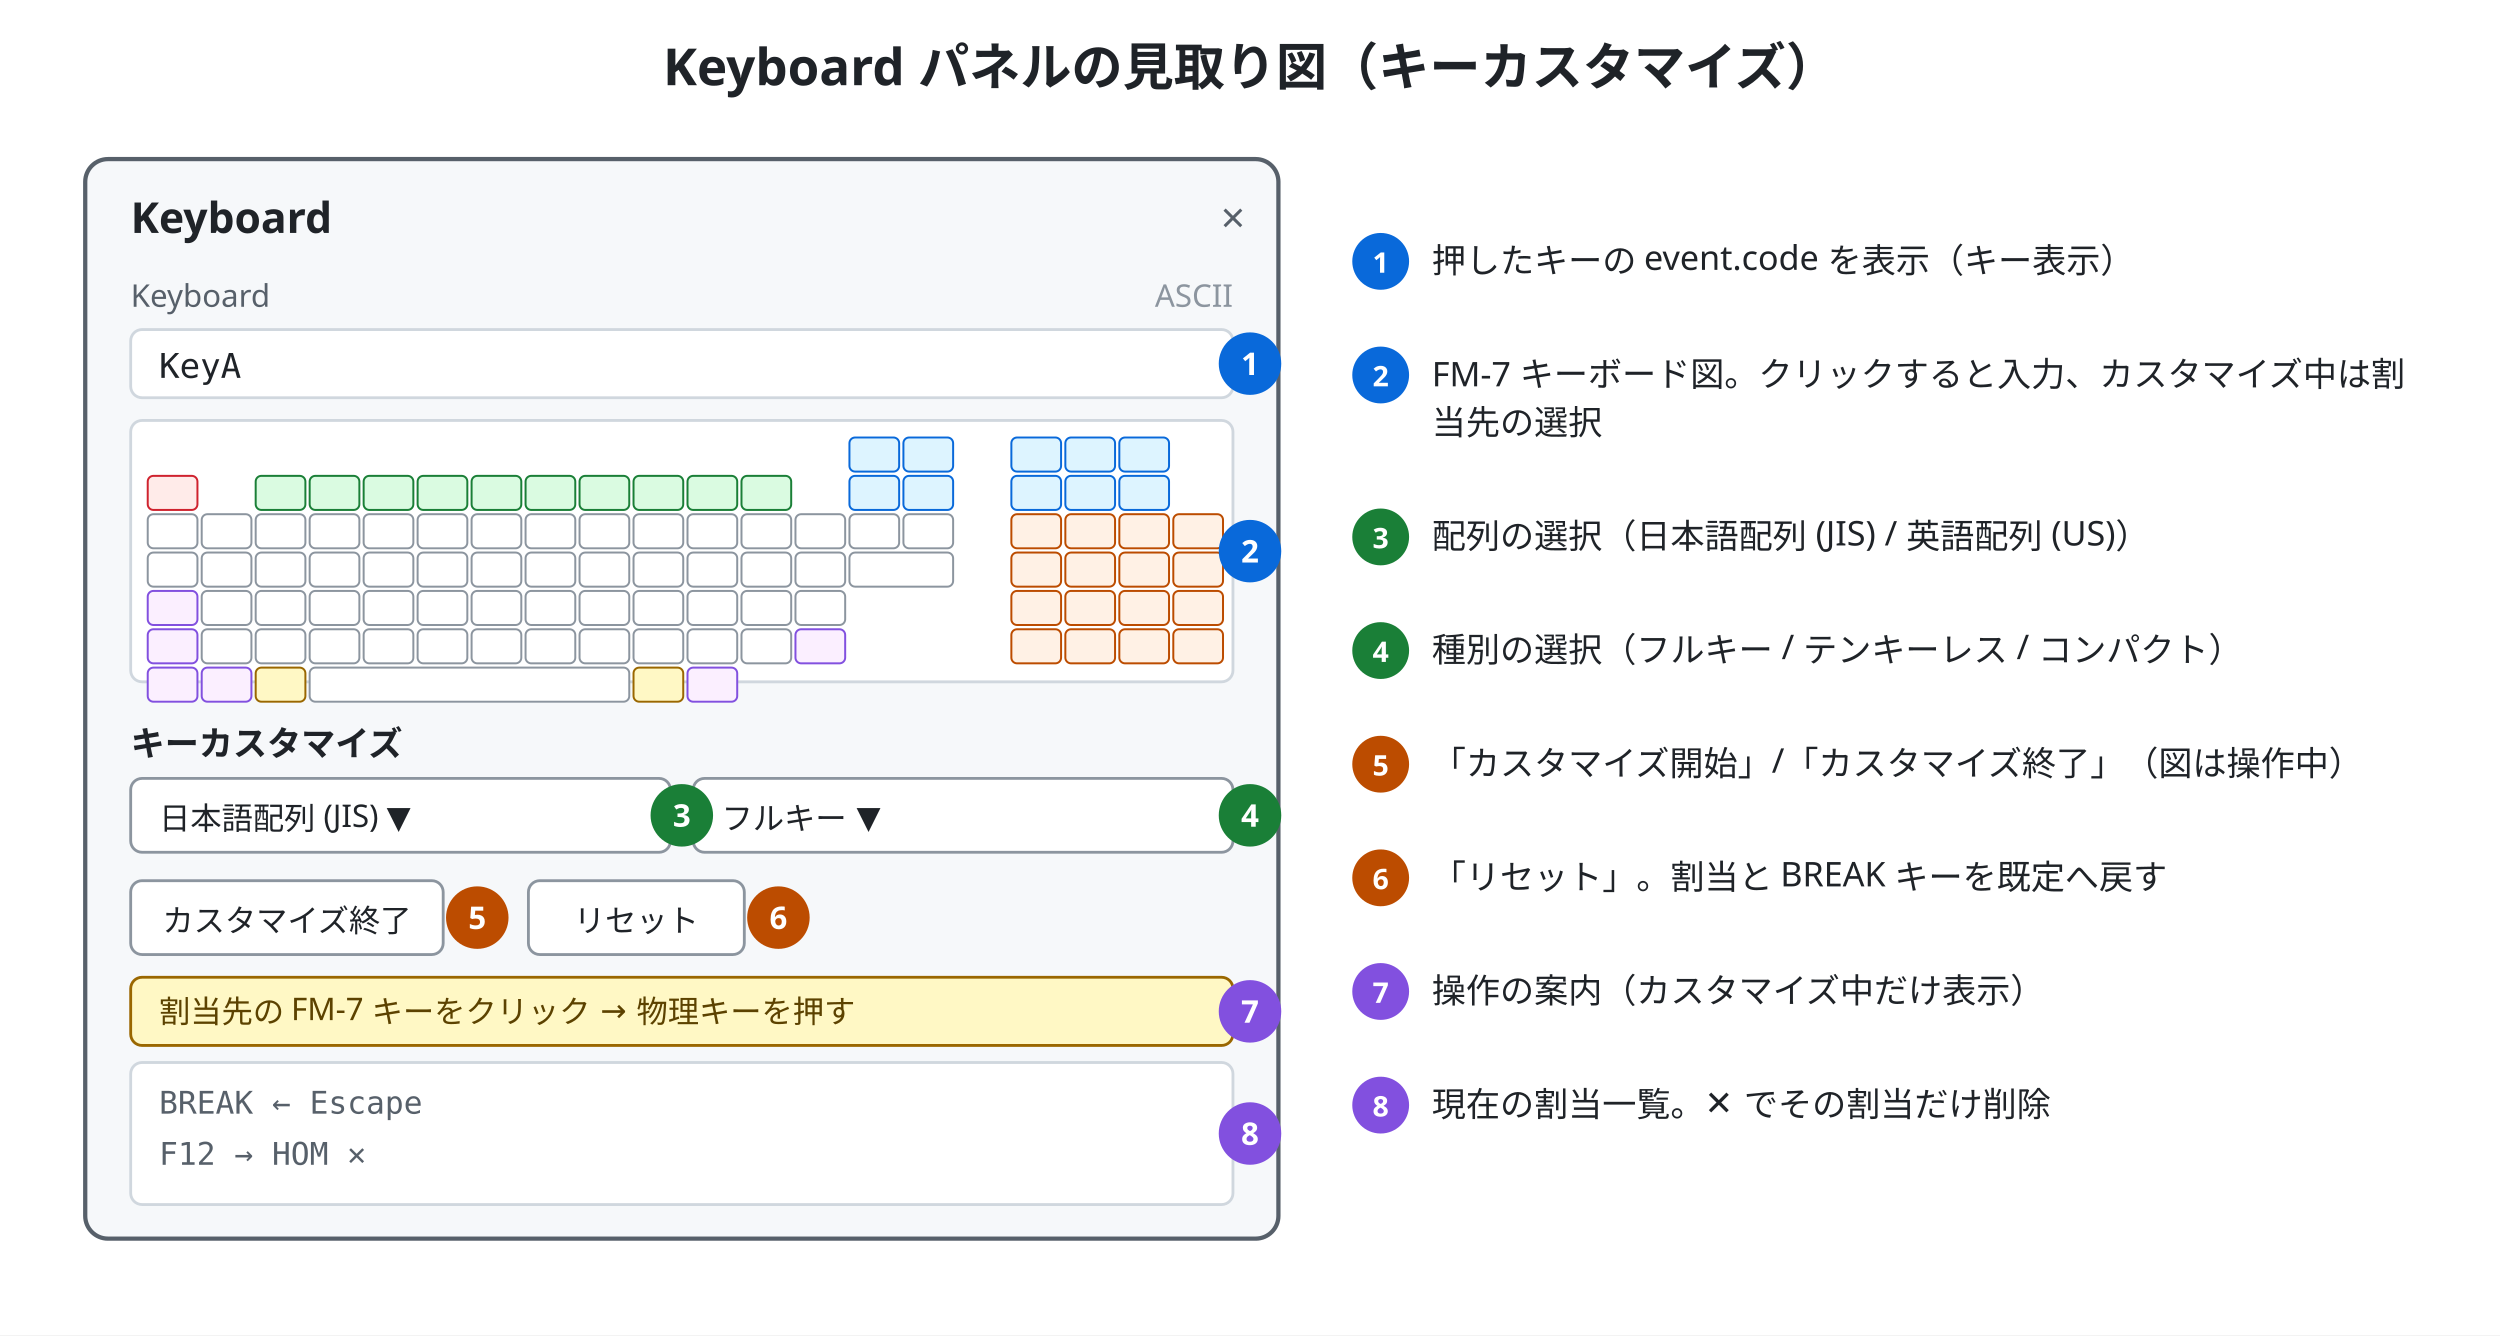
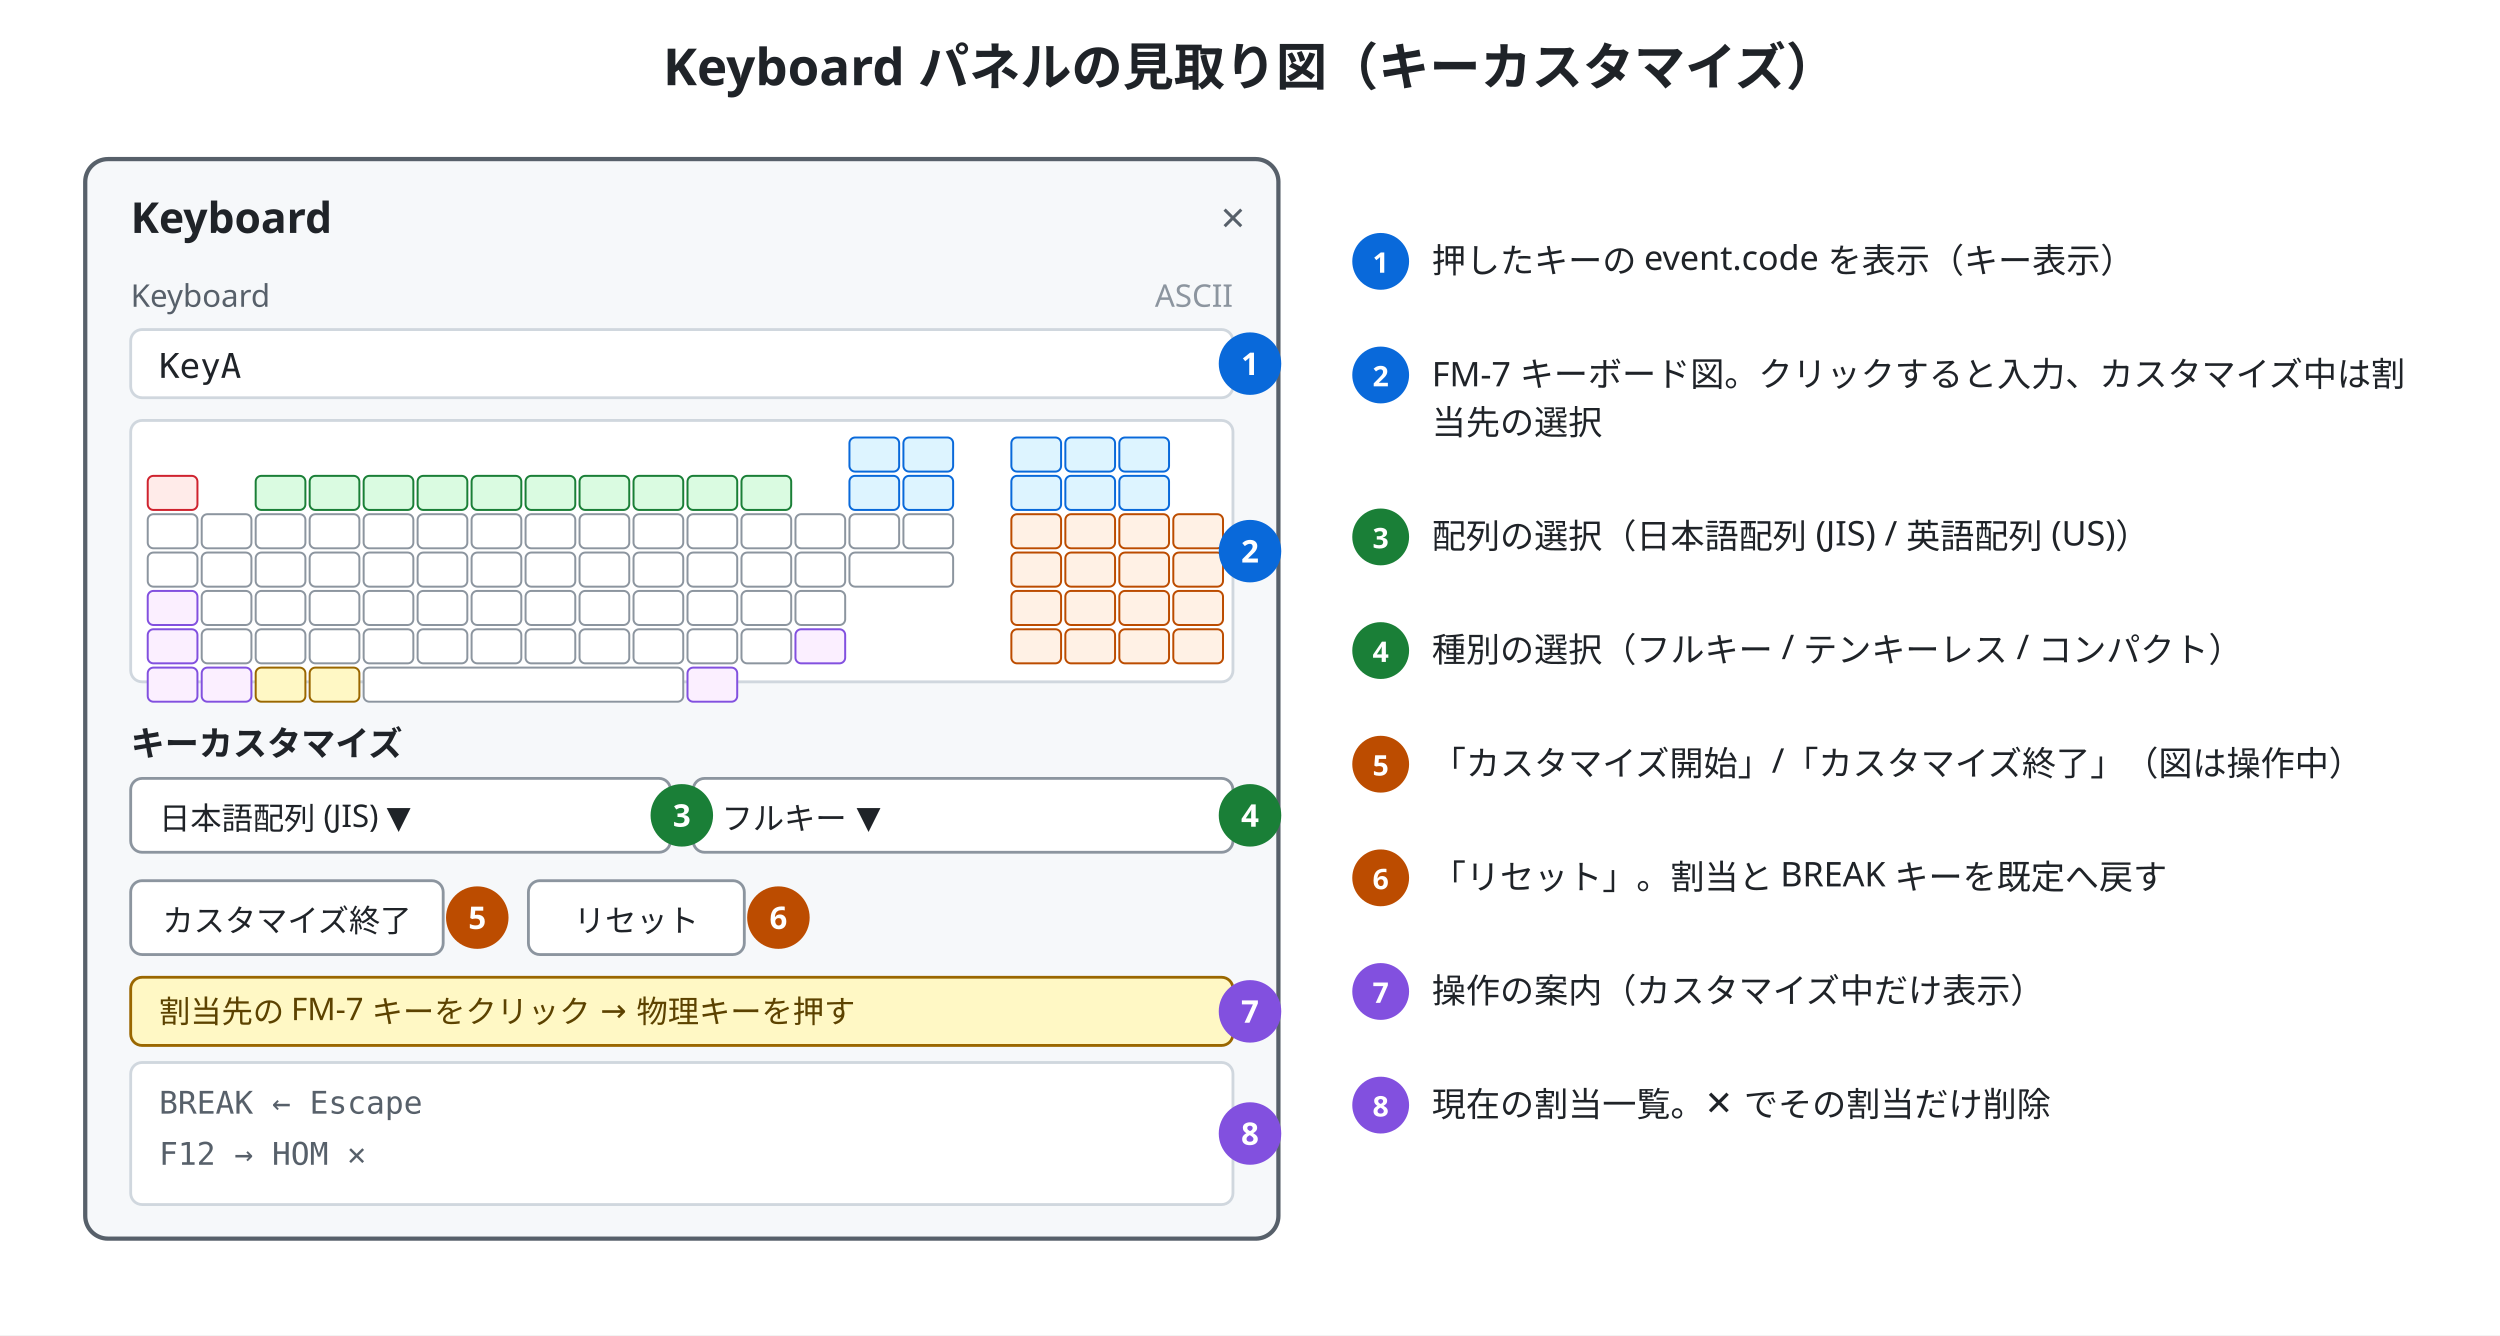
<svg xmlns="http://www.w3.org/2000/svg" viewBox="0 0 880 470" width="880" height="470">
  <defs>
    <marker id="ah" markerWidth="10" markerHeight="10" refX="8" refY="4" orient="auto" markerUnits="userSpaceOnUse">
      <path d="M0,0 L8,4 L0,8 z" fill="#57606a" />
    </marker>
  </defs>
  <rect x="0" y="0" width="880" height="470" rx="0" fill="#ffffff" stroke="none" stroke-width="1" />
  <text x="440" y="30" font-family="sans-serif" font-size="18" fill="#1f2328" text-anchor="middle" font-weight="bold">Keyboard パネルの見取り図（キーカスタマイズ）</text>
  <rect x="30" y="56" width="420" height="380" rx="8" fill="#f6f8fa" stroke="#57606a" stroke-width="1.5" />
  <text x="46" y="82" font-family="sans-serif" font-size="15" fill="#1f2328" text-anchor="start" font-weight="bold">Keyboard</text>
  <text x="434" y="82" font-family="sans-serif" font-size="15" fill="#57606a" text-anchor="middle">×</text>
  <text x="46" y="108" font-family="sans-serif" font-size="11" fill="#57606a" text-anchor="start">Keyboard</text>
  <text x="434" y="108" font-family="sans-serif" font-size="11" fill="#8c959f" text-anchor="end">ASCII</text>
  <rect x="46" y="116" width="388" height="24" rx="4" fill="#ffffff" stroke="#d0d7de" stroke-width="1" />
  <text x="56" y="133" font-family="monospace" font-size="12" fill="#1f2328" text-anchor="start">KeyA</text>
  <rect x="46" y="148" width="388" height="92" rx="4" fill="#ffffff" stroke="#d0d7de" stroke-width="1" />
  <rect x="299" y="154" width="17.5" height="12" rx="2" fill="#ddf4ff" stroke="#0969da" stroke-width="0.7" />
  <rect x="318" y="154" width="17.5" height="12" rx="2" fill="#ddf4ff" stroke="#0969da" stroke-width="0.7" />
  <rect x="356" y="154" width="17.5" height="12" rx="2" fill="#ddf4ff" stroke="#0969da" stroke-width="0.7" />
  <rect x="375" y="154" width="17.5" height="12" rx="2" fill="#ddf4ff" stroke="#0969da" stroke-width="0.7" />
  <rect x="394" y="154" width="17.5" height="12" rx="2" fill="#ddf4ff" stroke="#0969da" stroke-width="0.7" />
  <rect x="52" y="167.5" width="17.5" height="12" rx="2" fill="#ffebe9" stroke="#cf222e" stroke-width="0.7" />
  <rect x="90" y="167.5" width="17.5" height="12" rx="2" fill="#dafbe1" stroke="#1a7f37" stroke-width="0.7" />
  <rect x="109" y="167.5" width="17.5" height="12" rx="2" fill="#dafbe1" stroke="#1a7f37" stroke-width="0.7" />
  <rect x="128" y="167.5" width="17.5" height="12" rx="2" fill="#dafbe1" stroke="#1a7f37" stroke-width="0.7" />
  <rect x="147" y="167.5" width="17.5" height="12" rx="2" fill="#dafbe1" stroke="#1a7f37" stroke-width="0.7" />
  <rect x="166" y="167.5" width="17.5" height="12" rx="2" fill="#dafbe1" stroke="#1a7f37" stroke-width="0.7" />
  <rect x="185" y="167.5" width="17.5" height="12" rx="2" fill="#dafbe1" stroke="#1a7f37" stroke-width="0.7" />
  <rect x="204" y="167.5" width="17.5" height="12" rx="2" fill="#dafbe1" stroke="#1a7f37" stroke-width="0.7" />
  <rect x="223" y="167.5" width="17.5" height="12" rx="2" fill="#dafbe1" stroke="#1a7f37" stroke-width="0.7" />
  <rect x="242" y="167.5" width="17.5" height="12" rx="2" fill="#dafbe1" stroke="#1a7f37" stroke-width="0.7" />
  <rect x="261" y="167.5" width="17.5" height="12" rx="2" fill="#dafbe1" stroke="#1a7f37" stroke-width="0.7" />
  <rect x="299" y="167.5" width="17.5" height="12" rx="2" fill="#ddf4ff" stroke="#0969da" stroke-width="0.7" />
  <rect x="318" y="167.5" width="17.5" height="12" rx="2" fill="#ddf4ff" stroke="#0969da" stroke-width="0.7" />
  <rect x="356" y="167.5" width="17.5" height="12" rx="2" fill="#ddf4ff" stroke="#0969da" stroke-width="0.7" />
  <rect x="375" y="167.5" width="17.5" height="12" rx="2" fill="#ddf4ff" stroke="#0969da" stroke-width="0.7" />
  <rect x="394" y="167.5" width="17.5" height="12" rx="2" fill="#ddf4ff" stroke="#0969da" stroke-width="0.7" />
  <rect x="52" y="181" width="17.5" height="12" rx="2" fill="#ffffff" stroke="#8c959f" stroke-width="0.7" />
  <rect x="71" y="181" width="17.5" height="12" rx="2" fill="#ffffff" stroke="#8c959f" stroke-width="0.7" />
  <rect x="90" y="181" width="17.5" height="12" rx="2" fill="#ffffff" stroke="#8c959f" stroke-width="0.7" />
  <rect x="109" y="181" width="17.5" height="12" rx="2" fill="#ffffff" stroke="#8c959f" stroke-width="0.7" />
  <rect x="128" y="181" width="17.5" height="12" rx="2" fill="#ffffff" stroke="#8c959f" stroke-width="0.7" />
  <rect x="147" y="181" width="17.5" height="12" rx="2" fill="#ffffff" stroke="#8c959f" stroke-width="0.7" />
  <rect x="166" y="181" width="17.5" height="12" rx="2" fill="#ffffff" stroke="#8c959f" stroke-width="0.7" />
  <rect x="185" y="181" width="17.5" height="12" rx="2" fill="#ffffff" stroke="#8c959f" stroke-width="0.7" />
  <rect x="204" y="181" width="17.5" height="12" rx="2" fill="#ffffff" stroke="#8c959f" stroke-width="0.7" />
  <rect x="223" y="181" width="17.5" height="12" rx="2" fill="#ffffff" stroke="#8c959f" stroke-width="0.7" />
  <rect x="242" y="181" width="17.5" height="12" rx="2" fill="#ffffff" stroke="#8c959f" stroke-width="0.7" />
  <rect x="261" y="181" width="17.5" height="12" rx="2" fill="#ffffff" stroke="#8c959f" stroke-width="0.7" />
  <rect x="280" y="181" width="17.5" height="12" rx="2" fill="#ffffff" stroke="#8c959f" stroke-width="0.7" />
  <rect x="299" y="181" width="17.5" height="12" rx="2" fill="#ffffff" stroke="#8c959f" stroke-width="0.7" />
  <rect x="318" y="181" width="17.5" height="12" rx="2" fill="#ffffff" stroke="#8c959f" stroke-width="0.7" />
  <rect x="356" y="181" width="17.5" height="12" rx="2" fill="#fff1e5" stroke="#bc4c00" stroke-width="0.7" />
  <rect x="375" y="181" width="17.5" height="12" rx="2" fill="#fff1e5" stroke="#bc4c00" stroke-width="0.7" />
  <rect x="394" y="181" width="17.5" height="12" rx="2" fill="#fff1e5" stroke="#bc4c00" stroke-width="0.7" />
  <rect x="413" y="181" width="17.5" height="12" rx="2" fill="#fff1e5" stroke="#bc4c00" stroke-width="0.7" />
  <rect x="52" y="194.5" width="17.5" height="12" rx="2" fill="#ffffff" stroke="#8c959f" stroke-width="0.7" />
  <rect x="71" y="194.5" width="17.5" height="12" rx="2" fill="#ffffff" stroke="#8c959f" stroke-width="0.7" />
  <rect x="90" y="194.5" width="17.5" height="12" rx="2" fill="#ffffff" stroke="#8c959f" stroke-width="0.7" />
  <rect x="109" y="194.5" width="17.5" height="12" rx="2" fill="#ffffff" stroke="#8c959f" stroke-width="0.7" />
  <rect x="128" y="194.5" width="17.5" height="12" rx="2" fill="#ffffff" stroke="#8c959f" stroke-width="0.7" />
  <rect x="147" y="194.5" width="17.5" height="12" rx="2" fill="#ffffff" stroke="#8c959f" stroke-width="0.7" />
  <rect x="166" y="194.5" width="17.5" height="12" rx="2" fill="#ffffff" stroke="#8c959f" stroke-width="0.7" />
  <rect x="185" y="194.5" width="17.5" height="12" rx="2" fill="#ffffff" stroke="#8c959f" stroke-width="0.7" />
  <rect x="204" y="194.5" width="17.5" height="12" rx="2" fill="#ffffff" stroke="#8c959f" stroke-width="0.7" />
  <rect x="223" y="194.5" width="17.5" height="12" rx="2" fill="#ffffff" stroke="#8c959f" stroke-width="0.7" />
  <rect x="242" y="194.5" width="17.5" height="12" rx="2" fill="#ffffff" stroke="#8c959f" stroke-width="0.7" />
  <rect x="261" y="194.5" width="17.5" height="12" rx="2" fill="#ffffff" stroke="#8c959f" stroke-width="0.7" />
  <rect x="280" y="194.5" width="17.5" height="12" rx="2" fill="#ffffff" stroke="#8c959f" stroke-width="0.7" />
  <rect x="299" y="194.5" width="36.5" height="12" rx="2" fill="#ffffff" stroke="#8c959f" stroke-width="0.7" />
  <rect x="356" y="194.5" width="17.5" height="12" rx="2" fill="#fff1e5" stroke="#bc4c00" stroke-width="0.7" />
  <rect x="375" y="194.5" width="17.5" height="12" rx="2" fill="#fff1e5" stroke="#bc4c00" stroke-width="0.7" />
  <rect x="394" y="194.5" width="17.5" height="12" rx="2" fill="#fff1e5" stroke="#bc4c00" stroke-width="0.7" />
  <rect x="413" y="194.5" width="17.5" height="12" rx="2" fill="#fff1e5" stroke="#bc4c00" stroke-width="0.7" />
  <rect x="52" y="208" width="17.5" height="12" rx="2" fill="#fbefff" stroke="#8250df" stroke-width="0.7" />
  <rect x="71" y="208" width="17.5" height="12" rx="2" fill="#ffffff" stroke="#8c959f" stroke-width="0.7" />
  <rect x="90" y="208" width="17.5" height="12" rx="2" fill="#ffffff" stroke="#8c959f" stroke-width="0.7" />
  <rect x="109" y="208" width="17.5" height="12" rx="2" fill="#ffffff" stroke="#8c959f" stroke-width="0.7" />
  <rect x="128" y="208" width="17.5" height="12" rx="2" fill="#ffffff" stroke="#8c959f" stroke-width="0.7" />
  <rect x="147" y="208" width="17.5" height="12" rx="2" fill="#ffffff" stroke="#8c959f" stroke-width="0.7" />
  <rect x="166" y="208" width="17.5" height="12" rx="2" fill="#ffffff" stroke="#8c959f" stroke-width="0.7" />
  <rect x="185" y="208" width="17.5" height="12" rx="2" fill="#ffffff" stroke="#8c959f" stroke-width="0.7" />
  <rect x="204" y="208" width="17.5" height="12" rx="2" fill="#ffffff" stroke="#8c959f" stroke-width="0.7" />
  <rect x="223" y="208" width="17.5" height="12" rx="2" fill="#ffffff" stroke="#8c959f" stroke-width="0.7" />
  <rect x="242" y="208" width="17.5" height="12" rx="2" fill="#ffffff" stroke="#8c959f" stroke-width="0.7" />
  <rect x="261" y="208" width="17.5" height="12" rx="2" fill="#ffffff" stroke="#8c959f" stroke-width="0.7" />
  <rect x="280" y="208" width="17.5" height="12" rx="2" fill="#ffffff" stroke="#8c959f" stroke-width="0.7" />
  <rect x="356" y="208" width="17.5" height="12" rx="2" fill="#fff1e5" stroke="#bc4c00" stroke-width="0.7" />
  <rect x="375" y="208" width="17.5" height="12" rx="2" fill="#fff1e5" stroke="#bc4c00" stroke-width="0.7" />
  <rect x="394" y="208" width="17.5" height="12" rx="2" fill="#fff1e5" stroke="#bc4c00" stroke-width="0.7" />
  <rect x="413" y="208" width="17.5" height="12" rx="2" fill="#fff1e5" stroke="#bc4c00" stroke-width="0.7" />
  <rect x="52" y="221.5" width="17.5" height="12" rx="2" fill="#fbefff" stroke="#8250df" stroke-width="0.7" />
  <rect x="71" y="221.5" width="17.5" height="12" rx="2" fill="#ffffff" stroke="#8c959f" stroke-width="0.7" />
  <rect x="90" y="221.5" width="17.5" height="12" rx="2" fill="#ffffff" stroke="#8c959f" stroke-width="0.7" />
  <rect x="109" y="221.5" width="17.5" height="12" rx="2" fill="#ffffff" stroke="#8c959f" stroke-width="0.7" />
  <rect x="128" y="221.5" width="17.5" height="12" rx="2" fill="#ffffff" stroke="#8c959f" stroke-width="0.7" />
  <rect x="147" y="221.5" width="17.5" height="12" rx="2" fill="#ffffff" stroke="#8c959f" stroke-width="0.7" />
  <rect x="166" y="221.5" width="17.5" height="12" rx="2" fill="#ffffff" stroke="#8c959f" stroke-width="0.7" />
  <rect x="185" y="221.5" width="17.5" height="12" rx="2" fill="#ffffff" stroke="#8c959f" stroke-width="0.7" />
  <rect x="204" y="221.5" width="17.5" height="12" rx="2" fill="#ffffff" stroke="#8c959f" stroke-width="0.7" />
  <rect x="223" y="221.5" width="17.5" height="12" rx="2" fill="#ffffff" stroke="#8c959f" stroke-width="0.7" />
  <rect x="242" y="221.5" width="17.5" height="12" rx="2" fill="#ffffff" stroke="#8c959f" stroke-width="0.7" />
  <rect x="261" y="221.5" width="17.5" height="12" rx="2" fill="#ffffff" stroke="#8c959f" stroke-width="0.7" />
  <rect x="280" y="221.5" width="17.5" height="12" rx="2" fill="#fbefff" stroke="#8250df" stroke-width="0.7" />
  <rect x="356" y="221.5" width="17.5" height="12" rx="2" fill="#fff1e5" stroke="#bc4c00" stroke-width="0.7" />
  <rect x="375" y="221.5" width="17.5" height="12" rx="2" fill="#fff1e5" stroke="#bc4c00" stroke-width="0.7" />
  <rect x="394" y="221.5" width="17.5" height="12" rx="2" fill="#fff1e5" stroke="#bc4c00" stroke-width="0.7" />
  <rect x="413" y="221.5" width="17.5" height="12" rx="2" fill="#fff1e5" stroke="#bc4c00" stroke-width="0.7" />
  <rect x="52" y="235" width="17.5" height="12" rx="2" fill="#fbefff" stroke="#8250df" stroke-width="0.7" />
  <rect x="71" y="235" width="17.5" height="12" rx="2" fill="#fbefff" stroke="#8250df" stroke-width="0.7" />
  <rect x="90" y="235" width="17.5" height="12" rx="2" fill="#fff8c5" stroke="#9a6700" stroke-width="0.7" />
-   <rect x="109" y="235" width="112.5" height="12" rx="2" fill="#ffffff" stroke="#8c959f" stroke-width="0.7" />
-   <rect x="223" y="235" width="17.5" height="12" rx="2" fill="#fff8c5" stroke="#9a6700" stroke-width="0.7" />
+   <rect x="109" y="235" width="17.5" height="12" rx="2" fill="#fff8c5" stroke="#9a6700" stroke-width="0.7" />
+   <rect x="128" y="235" width="112.5" height="12" rx="2" fill="#ffffff" stroke="#8c959f" stroke-width="0.7" />
  <rect x="242" y="235" width="17.5" height="12" rx="2" fill="#fbefff" stroke="#8250df" stroke-width="0.7" />
  <text x="46" y="266" font-family="sans-serif" font-size="12" fill="#1f2328" text-anchor="start" font-weight="bold">キーカスタマイズ</text>
  <rect x="46" y="274" width="190" height="26" rx="4" fill="#ffffff" stroke="#8c959f" stroke-width="1" />
  <text x="56" y="292" font-family="sans-serif" font-size="11" fill="#1f2328" text-anchor="start">日本語配列 (JIS)   ▼</text>
  <rect x="244" y="274" width="190" height="26" rx="4" fill="#ffffff" stroke="#8c959f" stroke-width="1" />
  <text x="254" y="292" font-family="sans-serif" font-size="11" fill="#1f2328" text-anchor="start">フルキー   ▼</text>
  <rect x="46" y="310" width="110" height="26" rx="4" fill="#ffffff" stroke="#8c959f" stroke-width="1" />
  <text x="101" y="328" font-family="sans-serif" font-size="11" fill="#1f2328" text-anchor="middle">カスタマイズ終了</text>
  <rect x="186" y="310" width="76" height="26" rx="4" fill="#ffffff" stroke="#8c959f" stroke-width="1" />
  <text x="224" y="328" font-family="sans-serif" font-size="11" fill="#1f2328" text-anchor="middle">リセット</text>
  <rect x="46" y="344" width="388" height="24" rx="4" fill="#fff8c5" stroke="#9a6700" stroke-width="1" />
  <text x="56" y="360" font-family="sans-serif" font-size="11" fill="#5c4200" text-anchor="start">割当先の FM-7 キーをクリック → 物理キーを押す</text>
  <rect x="46" y="374" width="388" height="50" rx="4" fill="#ffffff" stroke="#d0d7de" stroke-width="1" />
  <text x="56" y="392" font-family="monospace" font-size="11" fill="#57606a" text-anchor="start">BREAK ← Escape</text>
  <text x="56" y="410" font-family="monospace" font-size="11" fill="#57606a" text-anchor="start">F12 → HOM     ✕</text>
  <circle cx="440" cy="128" r="11" fill="#0969da" />
  <text x="440" y="132" font-family="sans-serif" font-size="11" fill="#ffffff" text-anchor="middle" font-weight="bold">1</text>
  <circle cx="440" cy="194" r="11" fill="#0969da" />
  <text x="440" y="198" font-family="sans-serif" font-size="11" fill="#ffffff" text-anchor="middle" font-weight="bold">2</text>
  <circle cx="240" cy="287" r="11" fill="#1a7f37" />
  <text x="240" y="291" font-family="sans-serif" font-size="11" fill="#ffffff" text-anchor="middle" font-weight="bold">3</text>
  <circle cx="440" cy="287" r="11" fill="#1a7f37" />
  <text x="440" y="291" font-family="sans-serif" font-size="11" fill="#ffffff" text-anchor="middle" font-weight="bold">4</text>
  <circle cx="168" cy="323" r="11" fill="#bc4c00" />
  <text x="168" y="327" font-family="sans-serif" font-size="11" fill="#ffffff" text-anchor="middle" font-weight="bold">5</text>
  <circle cx="274" cy="323" r="11" fill="#bc4c00" />
  <text x="274" y="327" font-family="sans-serif" font-size="11" fill="#ffffff" text-anchor="middle" font-weight="bold">6</text>
  <circle cx="440" cy="356" r="11" fill="#8250df" />
  <text x="440" y="360" font-family="sans-serif" font-size="11" fill="#ffffff" text-anchor="middle" font-weight="bold">7</text>
  <circle cx="440" cy="399" r="11" fill="#8250df" />
  <text x="440" y="403" font-family="sans-serif" font-size="11" fill="#ffffff" text-anchor="middle" font-weight="bold">8</text>
  <circle cx="486" cy="92" r="10" fill="#0969da" />
  <text x="486" y="96" font-family="sans-serif" font-size="10" fill="#ffffff" text-anchor="middle" font-weight="bold">1</text>
  <text x="504" y="96" font-family="sans-serif" font-size="12" fill="#1f2328" text-anchor="start">押したキーの event.code を表示（キー表示）</text>
  <circle cx="486" cy="132" r="10" fill="#0969da" />
  <text x="486" y="136" font-family="sans-serif" font-size="10" fill="#ffffff" text-anchor="middle" font-weight="bold">2</text>
  <text x="504" y="136" font-family="sans-serif" font-size="12" fill="#1f2328" text-anchor="start">FM-7 キーボード図。クリックすると入力、カスタマイズ中は割</text>
  <text x="504" y="153" font-family="sans-serif" font-size="12" fill="#1f2328" text-anchor="start">当先の選択</text>
  <circle cx="486" cy="189" r="10" fill="#1a7f37" />
  <text x="486" y="193" font-family="sans-serif" font-size="10" fill="#ffffff" text-anchor="middle" font-weight="bold">3</text>
  <text x="504" y="193" font-family="sans-serif" font-size="12" fill="#1f2328" text-anchor="start">配列の選択（日本語配列 (JIS) / 英語配列 (US)）</text>
  <circle cx="486" cy="229" r="10" fill="#1a7f37" />
  <text x="486" y="233" font-family="sans-serif" font-size="10" fill="#ffffff" text-anchor="middle" font-weight="bold">4</text>
  <text x="504" y="233" font-family="sans-serif" font-size="12" fill="#1f2328" text-anchor="start">種別の選択（フルキー / テンキーレス / コンパクト）</text>
  <circle cx="486" cy="269" r="10" fill="#bc4c00" />
  <text x="486" y="273" font-family="sans-serif" font-size="10" fill="#ffffff" text-anchor="middle" font-weight="bold">5</text>
  <text x="504" y="273" font-family="sans-serif" font-size="12" fill="#1f2328" text-anchor="start">「カスタマイズ開始」/「カスタマイズ終了」（図は操作中）</text>
  <circle cx="486" cy="309" r="10" fill="#bc4c00" />
  <text x="486" y="313" font-family="sans-serif" font-size="10" fill="#ffffff" text-anchor="middle" font-weight="bold">6</text>
  <text x="504" y="313" font-family="sans-serif" font-size="12" fill="#1f2328" text-anchor="start">「リセット」。割当と BREAK キーを既定へ戻す</text>
  <circle cx="486" cy="349" r="10" fill="#8250df" />
  <text x="486" y="353" font-family="sans-serif" font-size="10" fill="#ffffff" text-anchor="middle" font-weight="bold">7</text>
  <text x="504" y="353" font-family="sans-serif" font-size="12" fill="#1f2328" text-anchor="start">操作の案内（カスタマイズ中だけ表示）</text>
  <circle cx="486" cy="389" r="10" fill="#8250df" />
  <text x="486" y="393" font-family="sans-serif" font-size="10" fill="#ffffff" text-anchor="middle" font-weight="bold">8</text>
  <text x="504" y="393" font-family="sans-serif" font-size="12" fill="#1f2328" text-anchor="start">現在の割当一覧。✕ でその割当だけ削除</text>
</svg>
